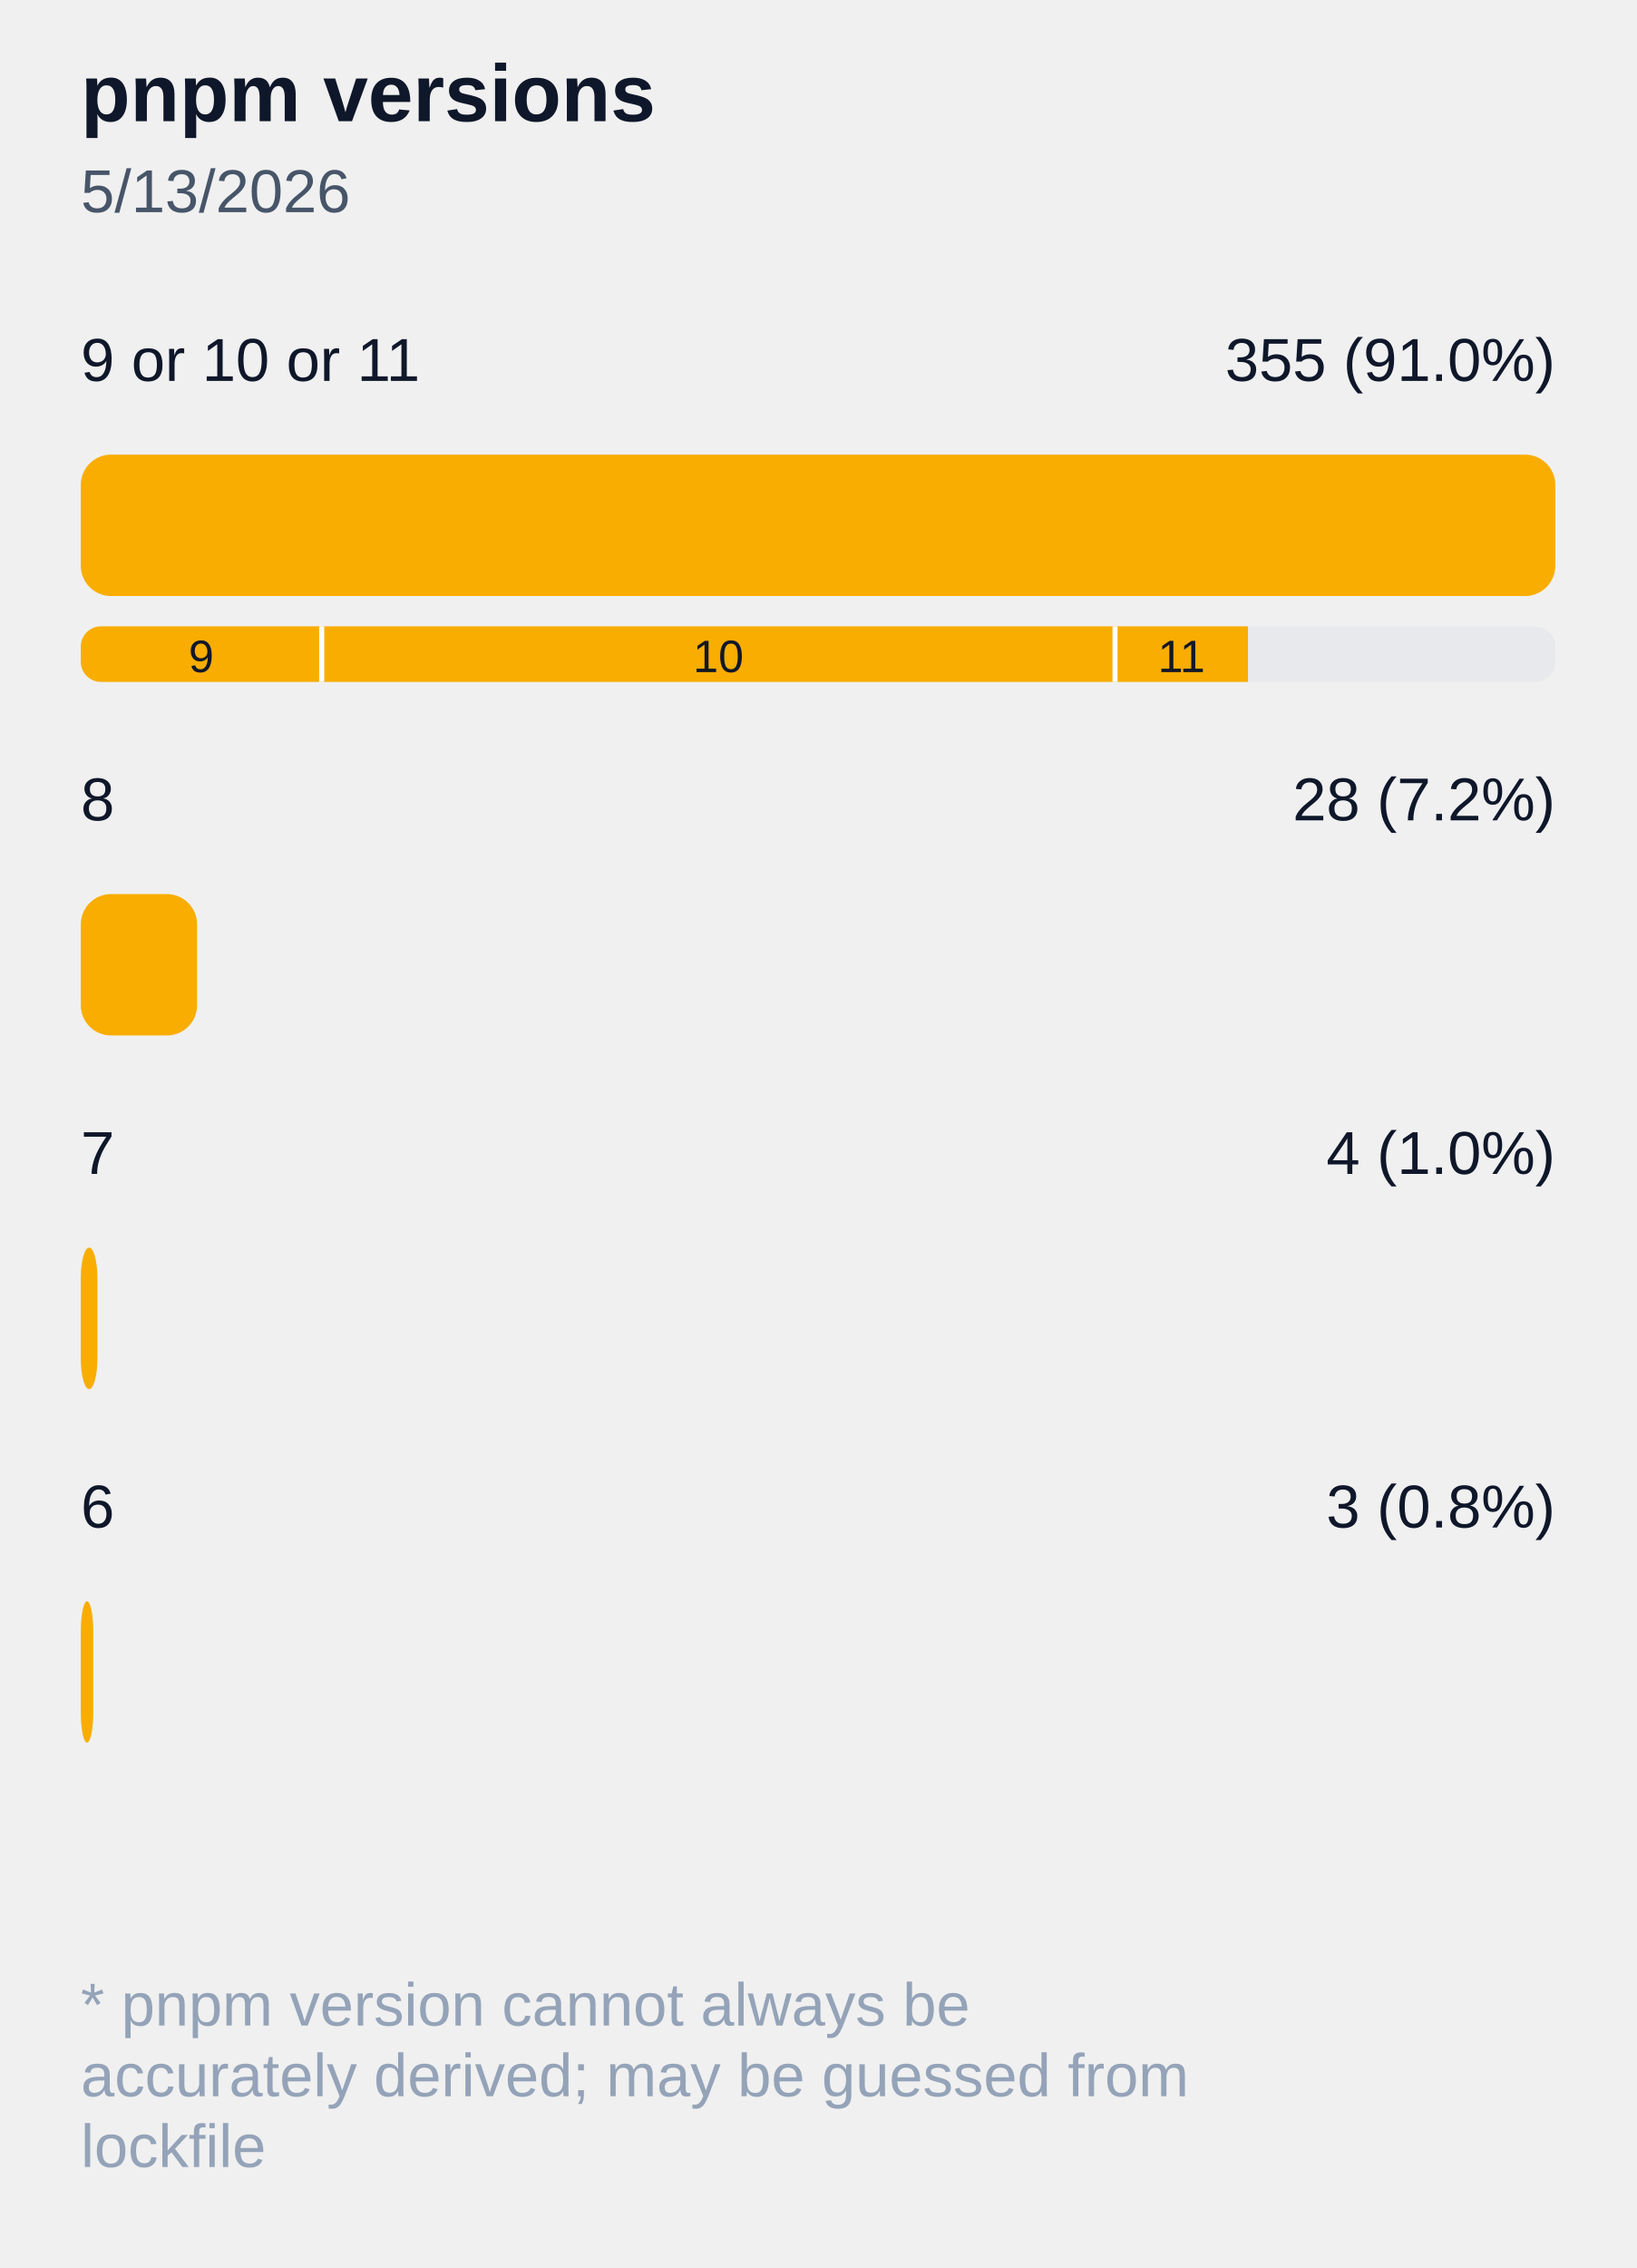
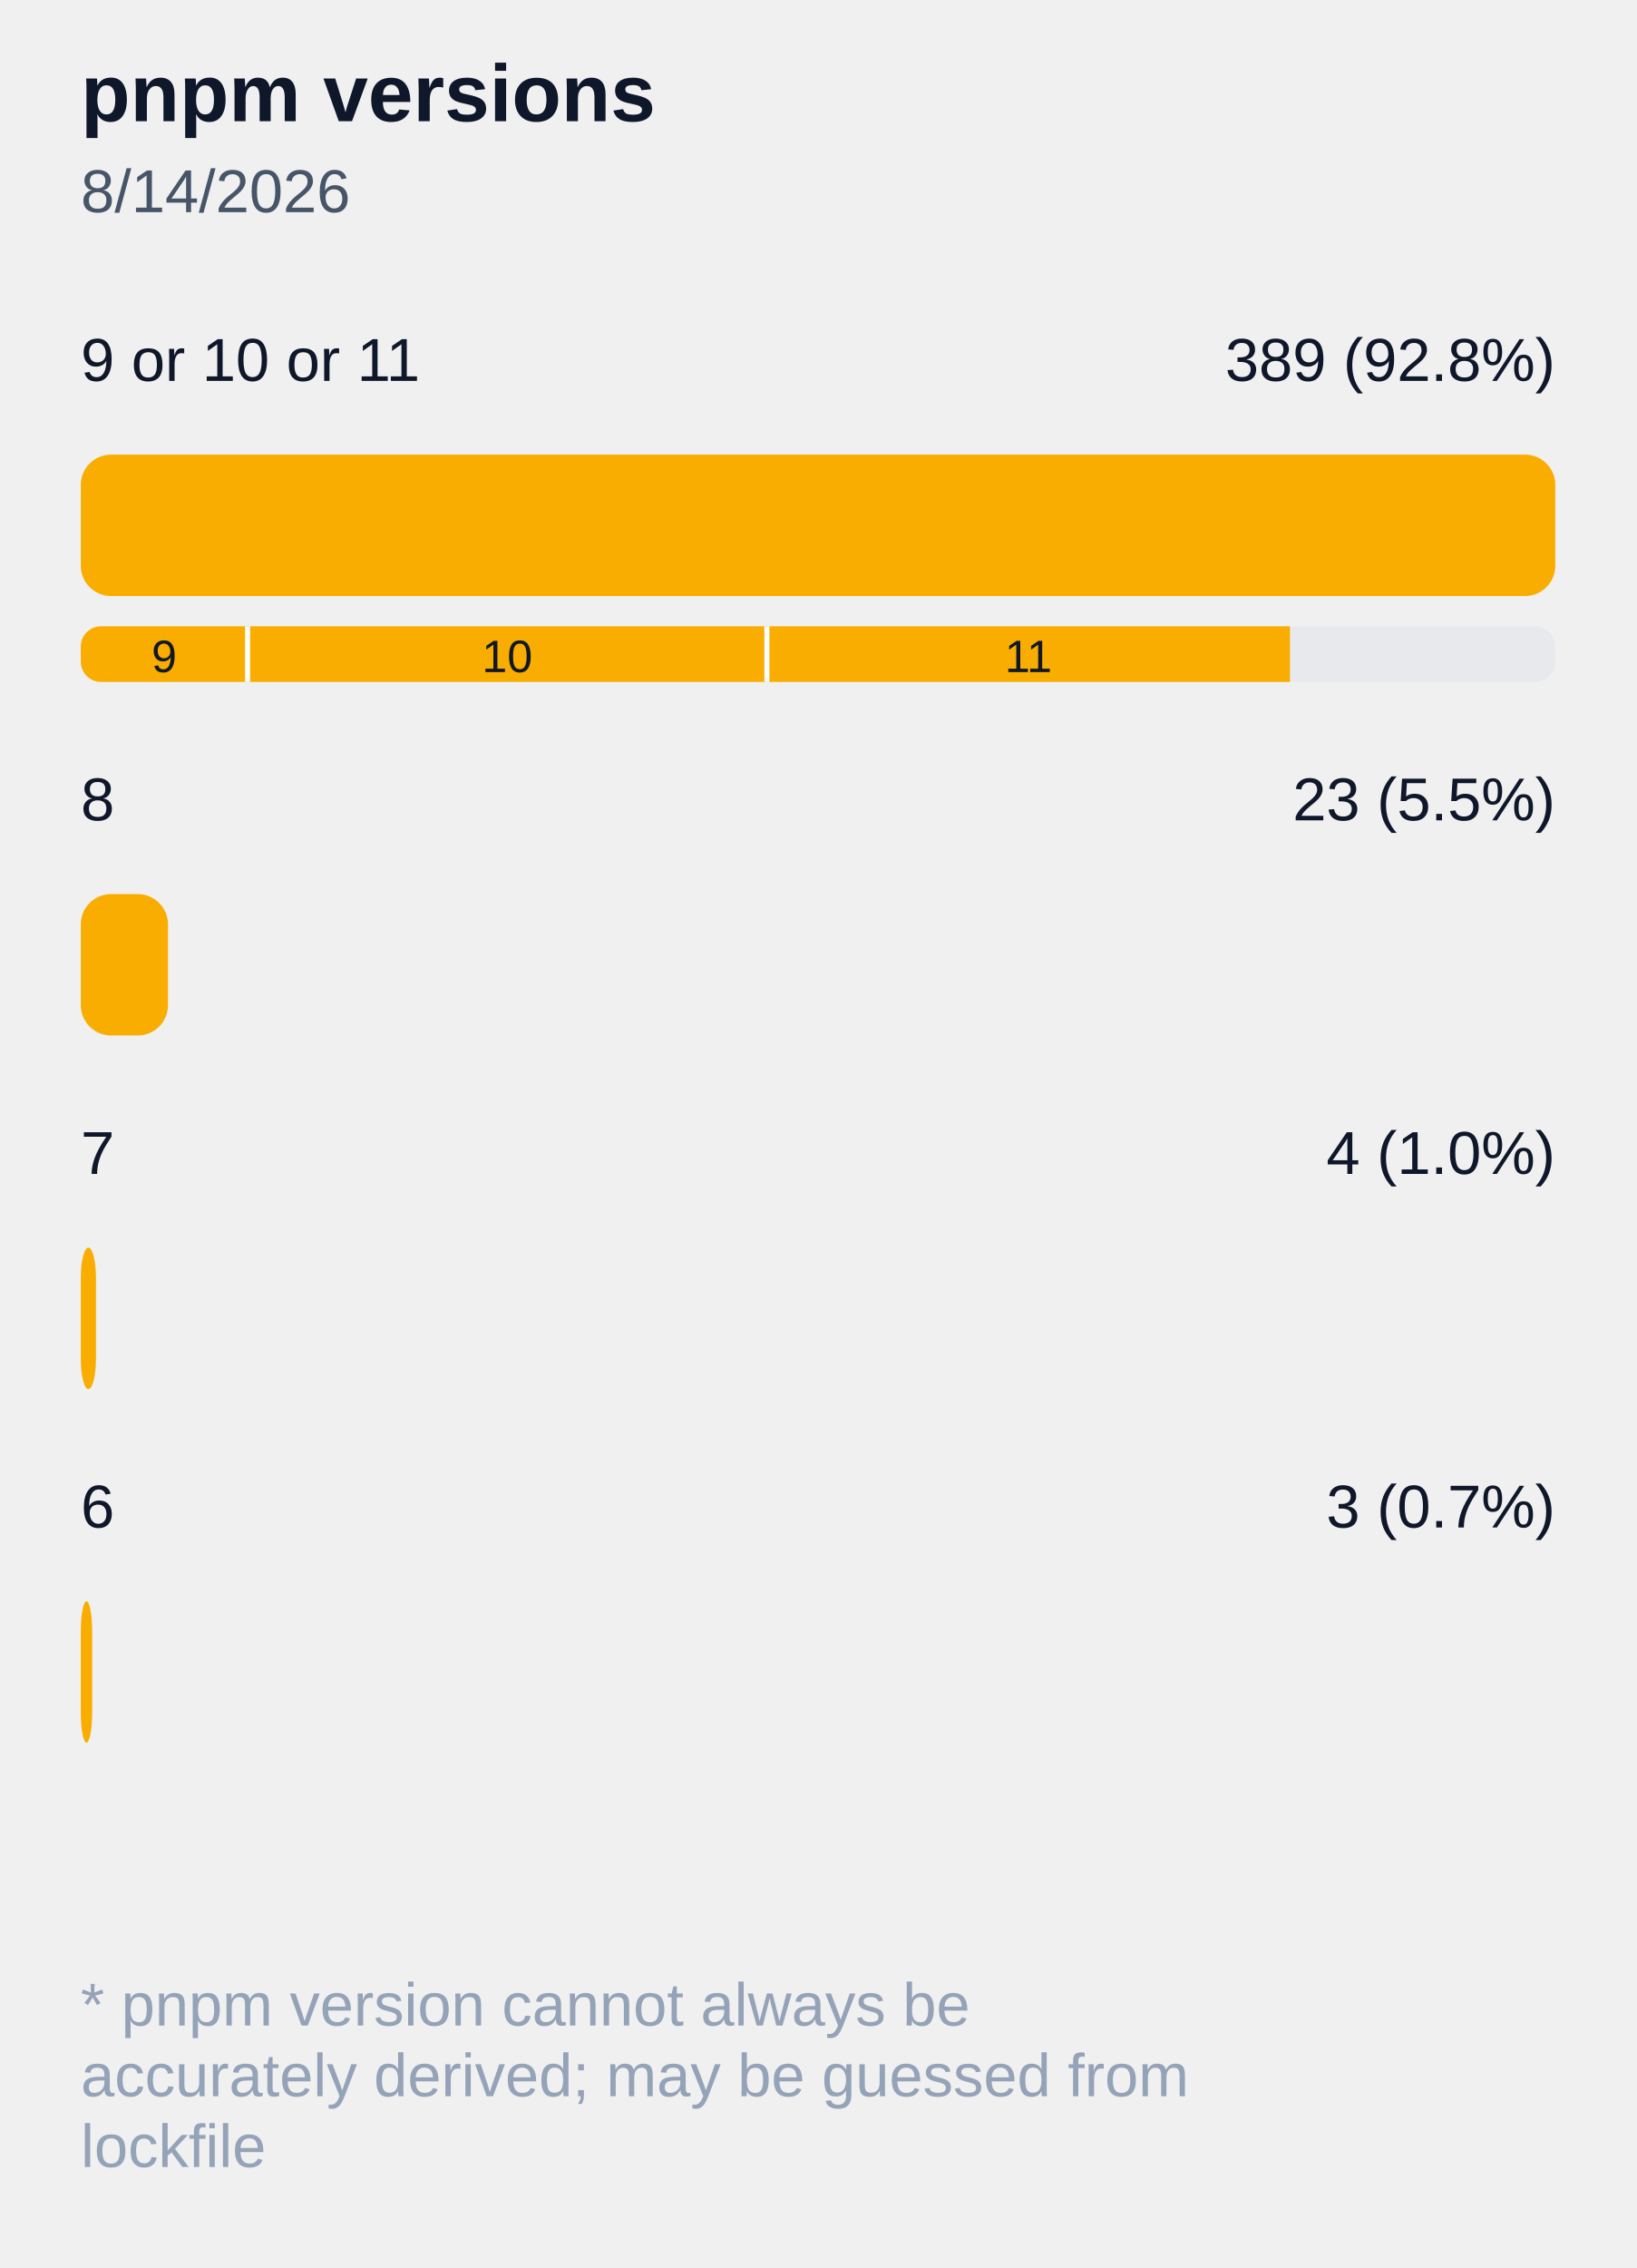
<svg xmlns="http://www.w3.org/2000/svg" width="324" height="449" viewBox="0 0 324 449" role="img" aria-label="pnpm versions">
  <style>
    text { font-family: "Helvetica Neue", Arial, sans-serif; }
    .title { font-size: 16px; font-weight: 700; fill: #0f172a; }
    .subtitle { font-size: 12px; fill: #475569; }
    .footer { font-size: 12px; fill: #94a3b8; }
    .label { font-size: 12px; fill: #0f172a; }
    .value { font-size: 12px; fill: #0f172a; }
  </style>
  <text class="title" x="16" y="24">pnpm versions</text>
-   <text class="subtitle" x="16" y="42">5/13/2026</text>
+   <text class="subtitle" x="16" y="42">8/14/2026</text>
  <g class="bars">
    <g class="bar" data-label="9 or 10 or 11">
      <text class="label" x="16" y="72" text-anchor="start" dominant-baseline="middle">9 or 10 or 11</text>
-       <text class="value" x="308" y="72" text-anchor="end" dominant-baseline="middle">355 (91.0%)</text>
+       <text class="value" x="308" y="72" text-anchor="end" dominant-baseline="middle">389 (92.8%)</text>
      <rect x="16" y="90" width="292" height="28" rx="6" fill="#f9ad00" />
      <clipPath id="mini-bar-light-0-9-or-10-or-11">
        <rect x="16" y="124" width="292" height="11" rx="4" />
      </clipPath>
      <rect x="16" y="124" width="292" height="11" rx="4" fill="#cbd5e1" opacity="0.25" />
      <g clip-path="url(#mini-bar-light-0-9-or-10-or-11)">
-         <rect x="16" y="124" width="47.707" height="11" fill="#f9ad00" />
-         <text x="39.854" y="130.5" text-anchor="middle" dominant-baseline="middle" font-size="9" fill="#111827">9</text>
-         <rect x="63.707" y="124" width="157.104" height="11" fill="#f9ad00" />
-         <line x1="63.707" y1="124" x2="63.707" y2="135" stroke="#ffffff" stroke-width="1" />
-         <text x="142.259" y="130.5" text-anchor="middle" dominant-baseline="middle" font-size="9" fill="#111827">10</text>
-         <rect x="220.811" y="124" width="26.321" height="11" fill="#f9ad00" />
-         <line x1="220.811" y1="124" x2="220.811" y2="135" stroke="#ffffff" stroke-width="1" />
-         <text x="233.972" y="130.5" text-anchor="middle" dominant-baseline="middle" font-size="9" fill="#111827">11</text>
+         <rect x="16" y="124" width="33.028" height="11" fill="#f9ad00" />
+         <text x="32.514" y="130.5" text-anchor="middle" dominant-baseline="middle" font-size="9" fill="#111827">9</text>
+         <rect x="49.028" y="124" width="102.838" height="11" fill="#f9ad00" />
+         <line x1="49.028" y1="124" x2="49.028" y2="135" stroke="#ffffff" stroke-width="1" />
+         <text x="100.447" y="130.5" text-anchor="middle" dominant-baseline="middle" font-size="9" fill="#111827">10</text>
+         <rect x="151.866" y="124" width="103.589" height="11" fill="#f9ad00" />
+         <line x1="151.866" y1="124" x2="151.866" y2="135" stroke="#ffffff" stroke-width="1" />
+         <text x="203.661" y="130.5" text-anchor="middle" dominant-baseline="middle" font-size="9" fill="#111827">11</text>
      </g>
    </g>
    <g class="bar" data-label="8">
      <text class="label" x="16" y="159" text-anchor="start" dominant-baseline="middle">8</text>
-       <text class="value" x="308" y="159" text-anchor="end" dominant-baseline="middle">28 (7.2%)</text>
-       <rect x="16" y="177" width="23.031" height="28" rx="6" fill="#f9ad00" />
+       <text class="value" x="308" y="159" text-anchor="end" dominant-baseline="middle">23 (5.5%)</text>
+       <rect x="16" y="177" width="17.265" height="28" rx="6" fill="#f9ad00" />
    </g>
    <g class="bar" data-label="7">
      <text class="label" x="16" y="229" text-anchor="start" dominant-baseline="middle">7</text>
      <text class="value" x="308" y="229" text-anchor="end" dominant-baseline="middle">4 (1.0%)</text>
-       <rect x="16" y="247" width="3.29" height="28" rx="6" fill="#f9ad00" />
+       <rect x="16" y="247" width="3.003" height="28" rx="6" fill="#f9ad00" />
    </g>
    <g class="bar" data-label="6">
      <text class="label" x="16" y="299" text-anchor="start" dominant-baseline="middle">6</text>
-       <text class="value" x="308" y="299" text-anchor="end" dominant-baseline="middle">3 (0.8%)</text>
-       <rect x="16" y="317" width="2.468" height="28" rx="6" fill="#f9ad00" />
+       <text class="value" x="308" y="299" text-anchor="end" dominant-baseline="middle">3 (0.7%)</text>
+       <rect x="16" y="317" width="2.252" height="28" rx="6" fill="#f9ad00" />
    </g>
  </g>
  <text class="footer" x="16" y="401">* pnpm version cannot always be<tspan x="16" dy="14">accurately derived; may be guessed from</tspan>
    <tspan x="16" dy="14">lockfile</tspan>
  </text>
</svg>
